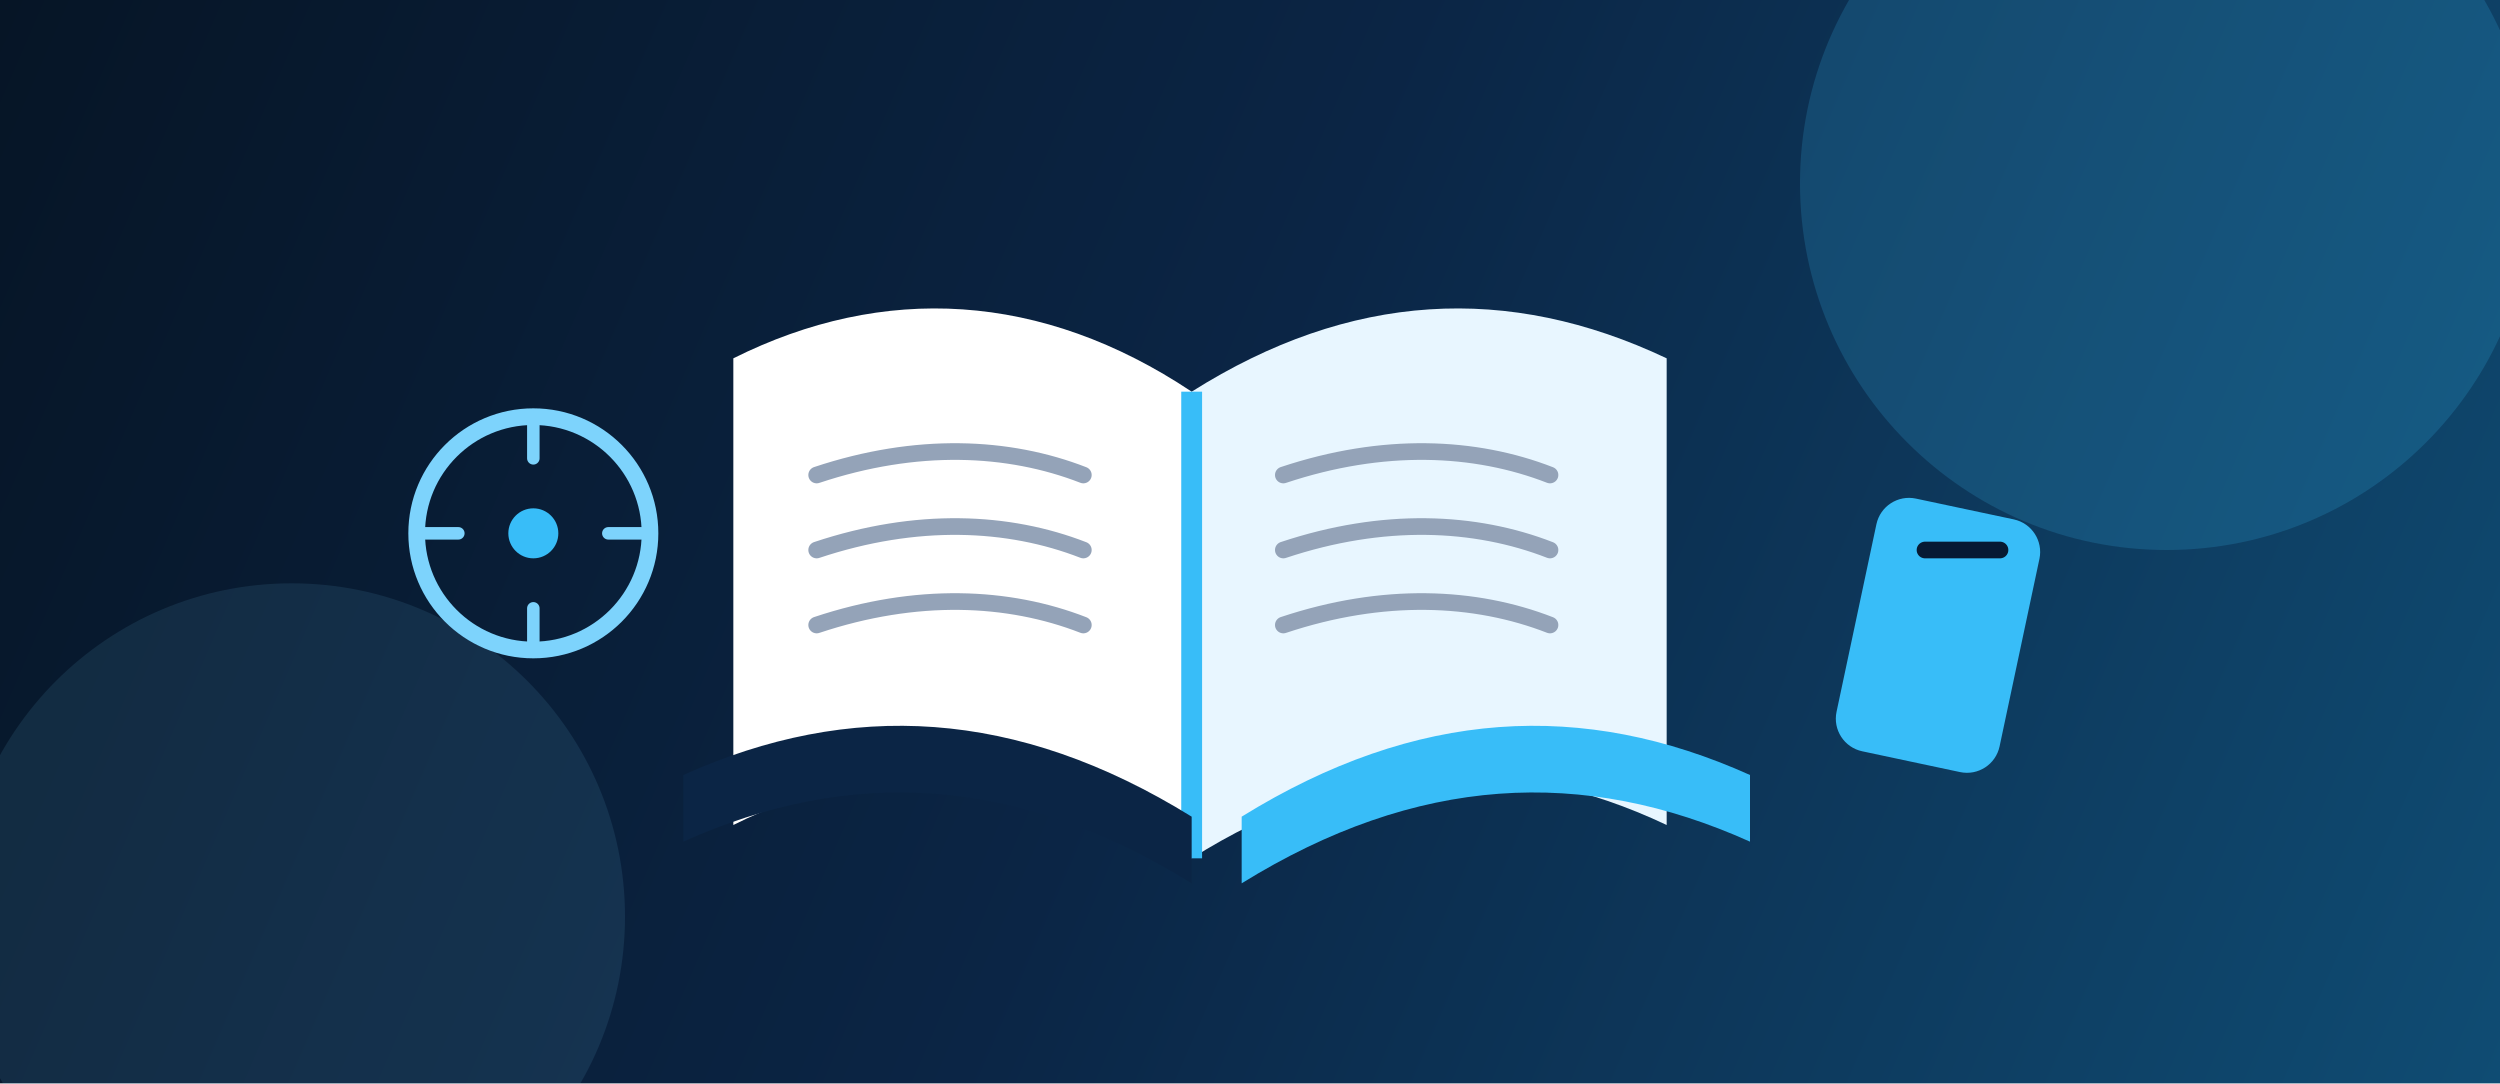
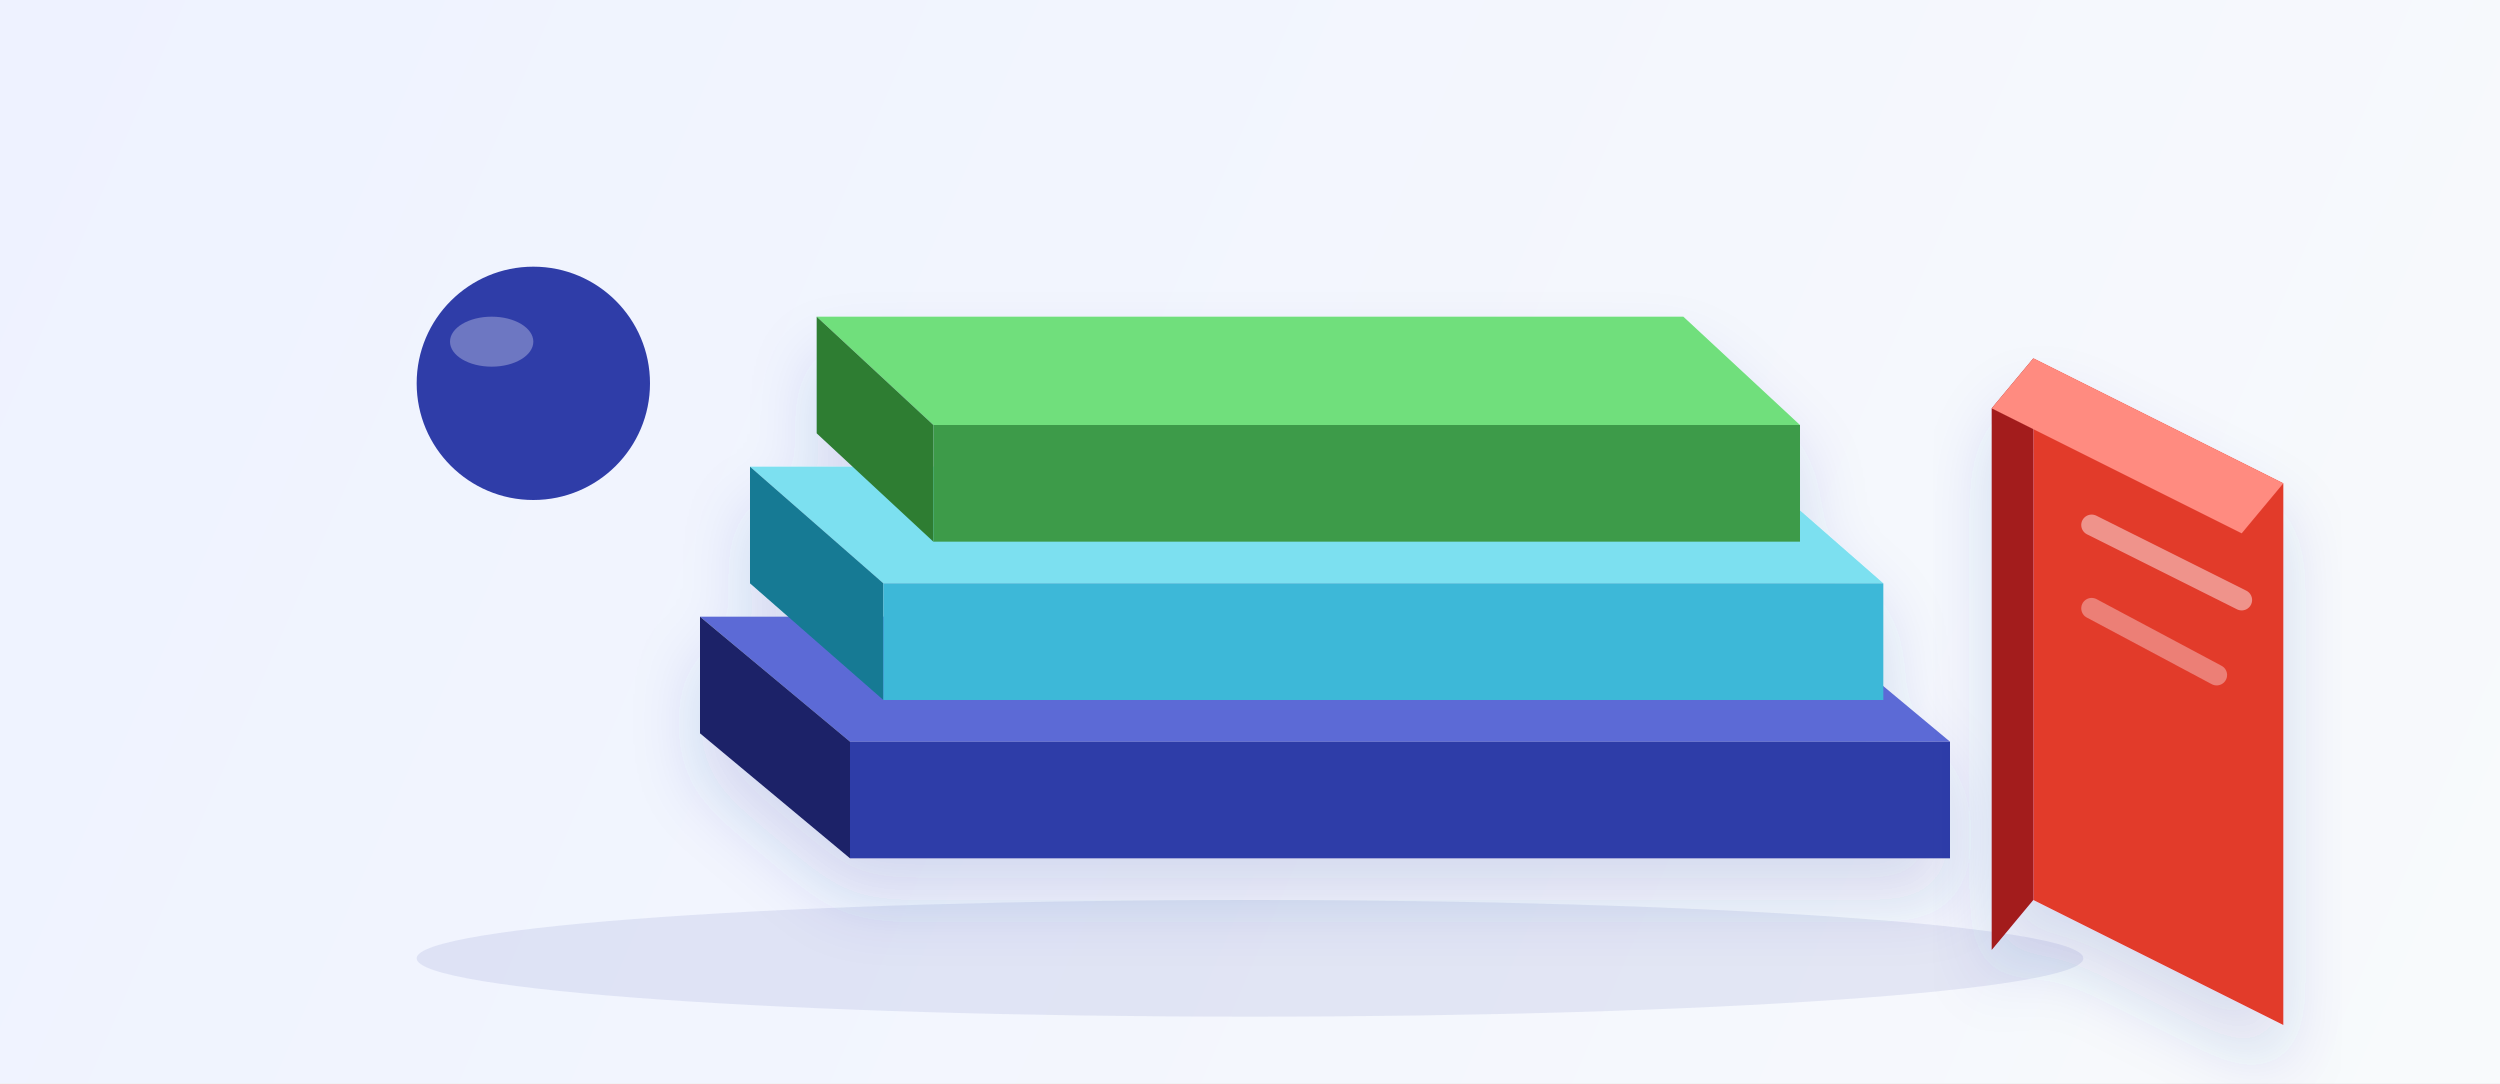
<svg xmlns="http://www.w3.org/2000/svg" viewBox="0 0 600 260" fill="none">
  <defs>
-     <linearGradient id="subjects-bg" x1="0" y1="0" x2="600" y2="260" gradientUnits="userSpaceOnUse">
-       <stop stop-color="#061526" />
-       <stop offset=".48" stop-color="#0B2545" />
-       <stop offset="1" stop-color="#0F4C73" />
+     <linearGradient id="su-bg" x1="0" y1="0" x2="600" y2="260" gradientUnits="userSpaceOnUse">
+       <stop stop-color="#EEF2FF" />
+       <stop offset="1" stop-color="#F8FAFC" />
    </linearGradient>
+     <filter id="su-sh" x="-20%" y="-20%" width="140%" height="140%">
+       <feDropShadow dx="0" dy="10" stdDeviation="8" flood-color="#2F3DA8" flood-opacity=".16" />
+     </filter>
  </defs>
-   <rect width="600" height="260" fill="url(#subjects-bg)" />
-   <circle cx="520" cy="44" r="88" fill="#38BDF8" fill-opacity=".18" />
-   <circle cx="70" cy="220" r="80" fill="#7DD3FC" fill-opacity=".1" />
-   <path d="M176 86c36-18 74-16 110 8v112c-36-24-74-26-110-8V86Z" fill="#fff" />
-   <path d="M286 94c38-24 76-26 114-8v112c-38-18-76-16-114 8V94Z" fill="#E8F6FF" />
-   <path d="M286 94v112" stroke="#38BDF8" stroke-width="5" />
-   <path d="M196 114c24-8 46-7 64 0M196 132c24-8 46-7 64 0M196 150c24-8 46-7 64 0M308 114c24-8 46-7 64 0M308 132c24-8 46-7 64 0M308 150c24-8 46-7 64 0" stroke="#94A3B8" stroke-width="4" stroke-linecap="round" />
-   <path d="M164 186c40-18 80-16 122 10v16c-42-26-82-28-122-10v-16Z" fill="#0B2545" />
-   <path d="M298 196c42-26 82-28 122-10v16c-40-18-80-16-122 10v-16Z" fill="#38BDF8" />
-   <circle cx="128" cy="128" r="28" stroke="#7DD3FC" stroke-width="4" />
-   <circle cx="128" cy="128" r="6" fill="#38BDF8" />
-   <path d="M128 100v10M128 146v10M100 128h10M146 128h10" stroke="#7DD3FC" stroke-width="3" stroke-linecap="round" />
-   <rect x="452" y="118" width="40" height="62" rx="8" fill="#38BDF8" transform="rotate(12 452 118)" />
-   <path d="M462 132h18" stroke="#071A33" stroke-width="4" stroke-linecap="round" />
+   <rect width="600" height="260" fill="url(#su-bg)" />
+   <ellipse cx="300" cy="230" rx="200" ry="14" fill="#2F3DA8" opacity=".1" />
+   <g filter="url(#su-sh)">
+     <path d="M168 148 L432 148 L468 178 L204 178 Z" fill="#5C6BD6" />
+     <path d="M168 148 L204 178 L204 206 L168 176 Z" fill="#1A2468" />
+     <path d="M204 178 L468 178 L468 206 L204 206 Z" fill="#2F3DA8" />
+     <path d="M180 112 L420 112 L452 140 L212 140 Z" fill="#7BE0F0" />
+     <path d="M180 112 L212 140 L212 168 L180 140 Z" fill="#167A94" />
+     <path d="M212 140 L452 140 L452 168 L212 168 Z" fill="#3DB8D8" />
+     <path d="M196 76 L404 76 L432 102 L224 102 Z" fill="#6FDF7C" />
+     <path d="M196 76 L224 102 L224 130 L196 104 Z" fill="#2E7D32" />
+     <path d="M224 102 L432 102 L432 130 L224 130 Z" fill="#3D9B4A" />
+   </g>
+   <g filter="url(#su-sh)" transform="translate(470,78)">
+     <path d="M18 8 L78 38 L78 168 L18 138 Z" fill="#E23B2C" />
+     <path d="M8 20 L18 8 L18 138 L8 150 Z" fill="#A31F1F" />
+     <path d="M8 20 L68 50 L78 38 L18 8 Z" fill="#FF8B80" />
+     <path d="M32 48 L68 66" stroke="#fff" stroke-width="5" stroke-linecap="round" opacity=".45" />
+     <path d="M32 68 L62 84" stroke="#fff" stroke-width="5" stroke-linecap="round" opacity=".35" />
+   </g>
+   <circle cx="128" cy="92" r="28" fill="#2F3DA8" />
+   <ellipse cx="118" cy="82" rx="10" ry="6" fill="#fff" opacity=".3" />
</svg>
